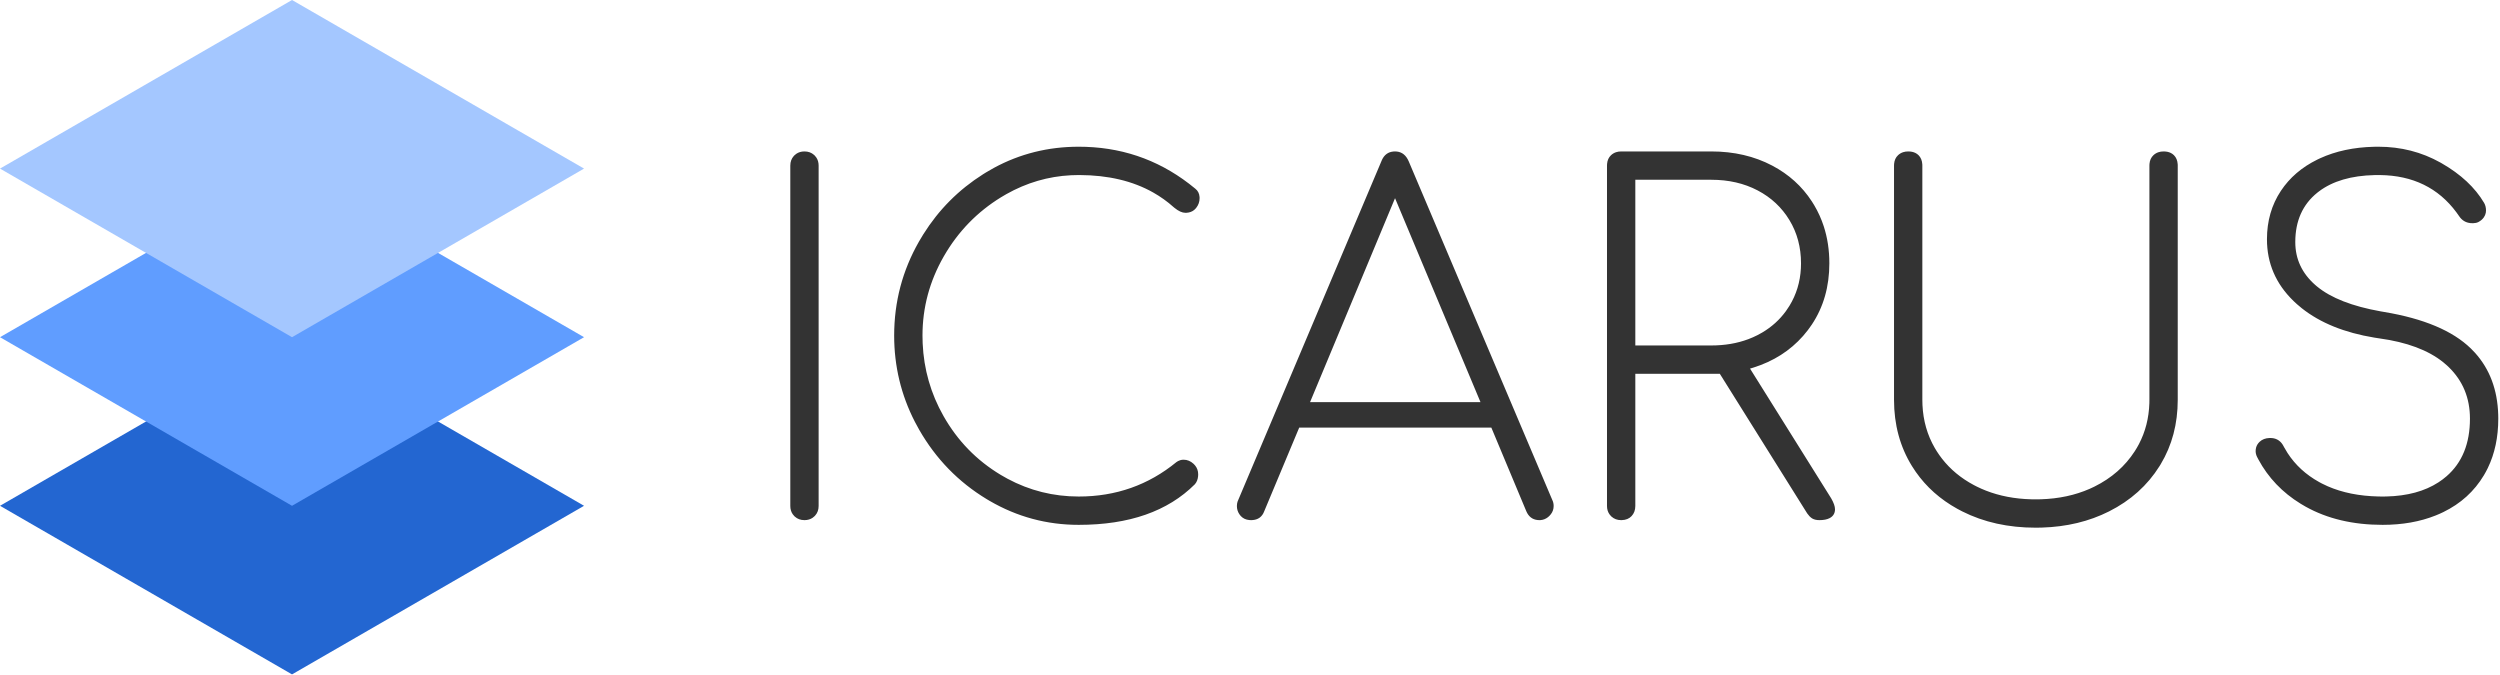
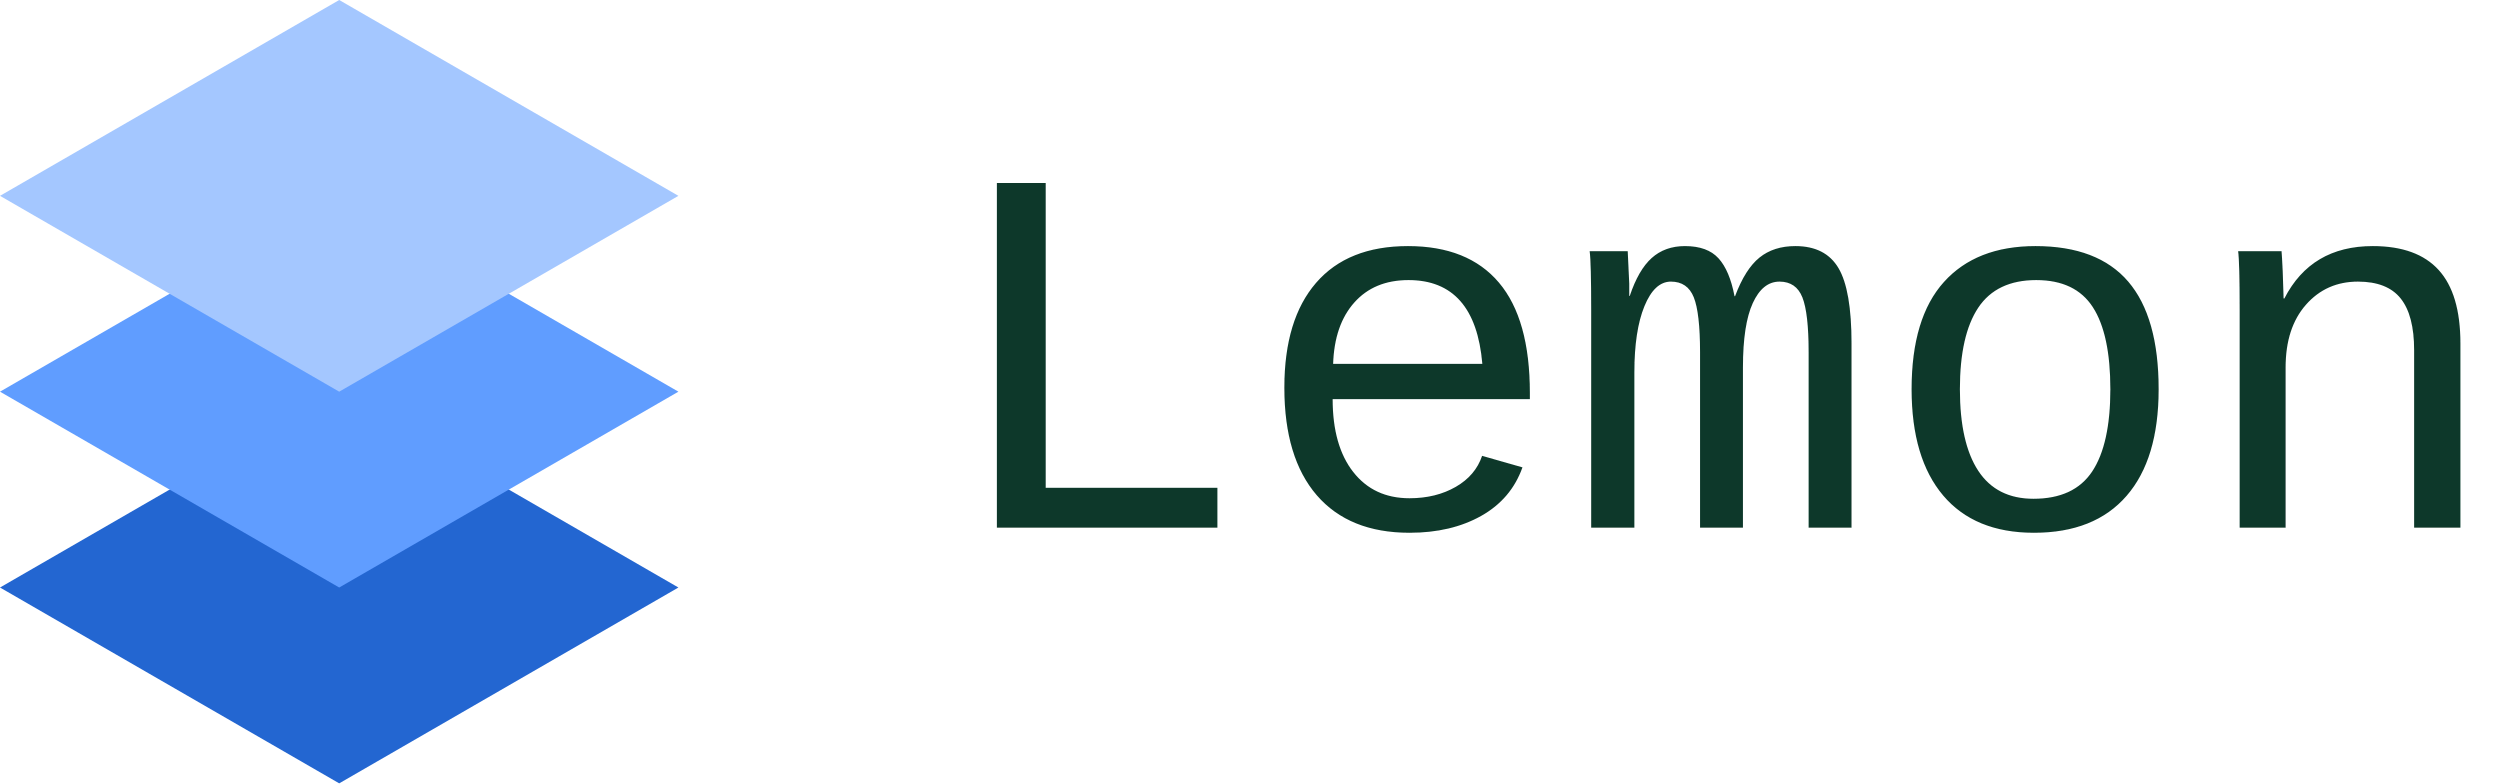
- <svg xmlns="http://www.w3.org/2000/svg" version="1.1" width="949" height="256" viewbox="0 0 949 256">
-   <path fill="#2366d1" d="M110.851 128L221.703 192L110.851 256L0 192Z" />
-   <path fill="#609dff" d="M110.851 64L221.703 128L110.851 192L0 128Z" />
-   <path fill="#a4c7ff" d="M110.851 0L221.703 64L110.851 128L0 64Z" />
-   <g transform="translate(300, 55.695), scale(0.7)" fill="#333">
-     <path d="M 613.888 10.24 L 613.888 137.216 A 60.705 60.705 0 0 0 613.954 140.055 Q 614.553 152.847 620.602 163.316 A 50.135 50.135 0 0 0 621.696 165.12 A 51.598 51.598 0 0 0 624.562 169.185 Q 631.357 177.897 641.762 183.449 A 63.11 63.11 0 0 0 643.456 184.32 A 61.649 61.649 0 0 0 648.369 186.492 Q 659.467 190.833 672.846 191.198 A 90.809 90.809 0 0 0 675.328 191.232 A 90.563 90.563 0 0 0 678.104 191.19 Q 692.78 190.74 704.7 185.489 A 61.259 61.259 0 0 0 707.2 184.32 Q 721.152 177.408 729.088 165.12 A 49.502 49.502 0 0 0 731.322 161.299 Q 736.63 151.203 736.997 139.036 A 60.335 60.335 0 0 0 737.024 137.216 L 737.024 10.24 A 10.857 10.857 0 0 1 737.062 9.315 Q 737.313 6.384 739.2 4.608 A 7.256 7.256 0 0 1 741.925 2.981 Q 743.196 2.56 744.704 2.56 Q 746.956 2.56 748.602 3.369 A 6.472 6.472 0 0 1 750.336 4.608 Q 752.167 6.439 752.361 9.499 A 11.729 11.729 0 0 1 752.384 10.24 L 752.384 137.216 Q 752.384 156.807 743.135 172.194 A 64.077 64.077 0 0 1 742.528 173.184 Q 732.672 188.928 715.136 197.76 Q 698.912 205.931 678.635 206.543 A 109.71 109.71 0 0 1 675.328 206.592 Q 653.056 206.592 635.52 197.76 A 77.835 77.835 0 0 1 632.828 196.338 Q 618.963 188.661 610.337 176.346 A 65.778 65.778 0 0 1 608.256 173.184 Q 598.528 157.44 598.528 137.216 L 598.528 10.24 A 10.857 10.857 0 0 1 598.566 9.315 Q 598.817 6.384 600.704 4.608 A 7.256 7.256 0 0 1 603.429 2.981 Q 604.7 2.56 606.208 2.56 Q 608.46 2.56 610.106 3.369 A 6.472 6.472 0 0 1 611.84 4.608 Q 613.671 6.439 613.865 9.499 A 11.729 11.729 0 0 1 613.888 10.24 Z M 895.488 8.96 A 69.507 69.507 0 0 0 894.88 8.615 Q 879.509 0 861.184 0 A 100.005 100.005 0 0 0 858.79 0.028 Q 842.342 0.422 829.568 6.272 A 61.75 61.75 0 0 0 828.078 6.979 Q 815.456 13.172 808.32 23.936 Q 800.768 35.328 800.768 50.176 Q 800.768 69.697 815.175 83.659 A 59.222 59.222 0 0 0 817.024 85.376 A 60.63 60.63 0 0 0 819.68 87.606 Q 834.727 99.526 859.059 103.529 A 133.91 133.91 0 0 0 861.696 103.936 Q 884.116 107.004 896.419 116.925 A 41.61 41.61 0 0 1 898.432 118.656 A 43.592 43.592 0 0 1 899.28 119.455 Q 910.848 130.653 910.848 147.456 Q 910.848 167.68 898.176 178.688 A 39.281 39.281 0 0 1 893.72 182.034 Q 882.522 189.266 865.531 189.672 A 85.481 85.481 0 0 1 863.488 189.696 A 102.18 102.18 0 0 1 861.3 189.673 Q 845.567 189.336 833.654 184.112 A 55.097 55.097 0 0 1 830.592 182.656 A 56.619 56.619 0 0 1 829.066 181.842 Q 818.274 175.871 811.94 166.114 A 47.528 47.528 0 0 1 809.984 162.816 A 12.115 12.115 0 0 0 809.808 162.46 Q 807.734 158.428 803.571 158.002 A 9.942 9.942 0 0 0 802.56 157.952 A 12.194 12.194 0 0 0 802.217 157.957 Q 798.871 158.051 796.8 160 A 7.449 7.449 0 0 0 796.119 160.731 Q 794.934 162.191 794.688 164.094 A 8.003 8.003 0 0 0 794.624 165.12 A 6.218 6.218 0 0 0 794.708 166.137 Q 794.803 166.708 795.004 167.28 A 7.895 7.895 0 0 0 795.392 168.192 A 65.044 65.044 0 0 0 796.099 169.546 Q 804.091 184.419 819.055 193.615 A 74.4 74.4 0 0 0 821.76 195.2 Q 839.424 205.056 863.488 205.056 Q 879.548 205.056 892.299 199.951 A 62.036 62.036 0 0 0 896.384 198.144 Q 910.592 191.232 918.4 178.176 A 51.186 51.186 0 0 0 920.533 174.225 Q 926.208 162.515 926.208 147.456 A 72.811 72.811 0 0 0 926.178 145.354 Q 925.592 125.061 913.589 111.755 A 49.8 49.8 0 0 0 911.36 109.44 Q 896.512 94.976 864.256 89.6 A 157.882 157.882 0 0 1 862.446 89.288 Q 839.242 85.142 827.904 75.776 A 41.218 41.218 0 0 1 826.977 74.987 Q 816.128 65.472 816.128 51.712 A 49.293 49.293 0 0 1 816.128 51.578 Q 816.175 34.522 828.032 24.96 A 35.234 35.234 0 0 1 828.891 24.289 Q 840.118 15.794 859.213 15.381 A 91.194 91.194 0 0 1 861.184 15.36 A 73.044 73.044 0 0 1 862.037 15.365 Q 888.747 15.677 903.514 35.593 A 59.37 59.37 0 0 1 904.96 37.632 Q 907.22 41.022 911.076 41.419 A 10.261 10.261 0 0 0 912.128 41.472 A 14.543 14.543 0 0 0 912.743 41.459 Q 914.336 41.392 915.2 40.96 A 10.655 10.655 0 0 0 915.336 40.891 Q 916.348 40.366 917.135 39.681 A 7.607 7.607 0 0 0 918.4 38.272 Q 919.197 37.122 919.442 35.787 A 6.761 6.761 0 0 0 919.552 34.56 Q 919.552 32.256 918.528 30.464 Q 911.104 17.92 895.488 8.96 Z M 160.311 0.068 A 110.648 110.648 0 0 0 156.416 0 Q 131.565 0 110.402 11.483 A 99.343 99.343 0 0 0 106.112 13.952 A 109.009 109.009 0 0 0 104.543 14.926 Q 84.677 27.489 72.14 47.479 A 111.393 111.393 0 0 0 69.76 51.456 Q 56.32 75.008 56.32 102.4 Q 56.32 127.331 67.56 149.187 A 107.592 107.592 0 0 0 69.888 153.472 Q 83.456 177.152 106.496 191.104 A 103.444 103.444 0 0 0 108.082 192.045 Q 130.459 205.056 156.416 205.056 Q 197.376 205.056 219.392 183.04 Q 220.918 181.296 221.145 178.624 A 11.364 11.364 0 0 0 221.184 177.664 Q 221.184 174.906 219.514 172.852 A 8.614 8.614 0 0 0 218.752 172.032 A 10.501 10.501 0 0 0 218.638 171.925 Q 216.248 169.728 213.248 169.728 A 6.244 6.244 0 0 0 211.549 169.961 Q 210.906 170.141 210.291 170.463 A 7.508 7.508 0 0 0 209.408 171.008 Q 186.624 189.696 156.416 189.696 Q 135.765 189.696 117.743 180.022 A 87.237 87.237 0 0 1 114.048 177.92 Q 94.464 166.144 83.072 146.048 Q 72.704 127.758 71.772 106.604 A 95.549 95.549 0 0 1 71.68 102.4 Q 71.68 79.616 83.2 59.52 A 97.348 97.348 0 0 1 83.35 59.26 Q 94.847 39.346 114.304 27.392 A 88.056 88.056 0 0 1 117.155 25.713 Q 133.663 16.406 152.218 15.466 A 82.911 82.911 0 0 1 156.416 15.36 A 117.212 117.212 0 0 1 156.817 15.361 Q 180.184 15.441 196.829 24.848 A 63.01 63.01 0 0 1 207.872 32.768 A 23.034 23.034 0 0 0 208.339 33.158 Q 211.641 35.84 214.272 35.84 A 9.974 9.974 0 0 0 214.911 35.82 Q 217.343 35.664 219.009 34.296 A 6.873 6.873 0 0 0 219.904 33.408 A 9.994 9.994 0 0 0 220.133 33.126 Q 221.952 30.799 221.952 27.904 A 8.988 8.988 0 0 0 221.929 27.259 Q 221.724 24.398 219.648 22.784 A 110.881 110.881 0 0 0 219.543 22.697 Q 193.686 1.244 160.311 0.068 Z M 551.168 198.4 L 504.064 123.136 L 499.456 123.136 L 458.24 123.136 L 458.24 194.816 Q 458.24 198.144 456.192 200.32 Q 454.232 202.403 450.865 202.492 A 11.487 11.487 0 0 1 450.56 202.496 Q 447.452 202.496 445.349 200.598 A 7.871 7.871 0 0 1 445.056 200.32 A 7.525 7.525 0 0 1 444.182 199.275 Q 442.889 197.403 442.88 194.85 A 10.179 10.179 0 0 1 442.88 194.816 L 442.88 10.24 A 10.857 10.857 0 0 1 442.918 9.315 Q 443.169 6.384 445.056 4.608 A 7.256 7.256 0 0 1 447.781 2.981 Q 449.052 2.56 450.56 2.56 L 499.456 2.56 Q 517.888 2.56 532.48 10.24 Q 545.954 17.332 553.971 29.662 A 58.968 58.968 0 0 1 555.264 31.744 A 56.737 56.737 0 0 1 560.414 43.13 Q 563.456 52.468 563.456 63.232 Q 563.456 82.2 553.946 96.465 A 56.692 56.692 0 0 1 551.808 99.456 A 58.849 58.849 0 0 1 549.212 102.618 Q 538.621 114.637 522.253 119.779 A 72.195 72.195 0 0 1 520.448 120.32 L 564.48 190.72 Q 566.528 194.304 566.528 196.608 A 6.599 6.599 0 0 1 566.478 197.436 Q 566.253 199.208 565.035 200.395 A 5.625 5.625 0 0 1 564.352 200.96 A 6.473 6.473 0 0 1 563.547 201.443 Q 561.472 202.496 558.08 202.496 Q 555.751 202.496 554.27 201.649 A 4.911 4.911 0 0 1 553.984 201.472 Q 552.654 200.585 551.515 198.93 A 14.447 14.447 0 0 1 551.168 198.4 Z M 399.104 197.632 L 380.16 152.32 L 275.968 152.32 L 257.024 197.632 Q 255.324 202.248 250.396 202.483 A 11.297 11.297 0 0 1 249.856 202.496 A 10.258 10.258 0 0 1 248.931 202.455 Q 246.143 202.203 244.4 200.383 A 6.997 6.997 0 0 1 244.224 200.192 A 8.678 8.678 0 0 1 243.477 199.224 Q 242.176 197.264 242.176 194.816 A 7.805 7.805 0 0 1 242.282 193.521 A 7.181 7.181 0 0 1 242.944 191.488 L 320.512 7.936 A 12.196 12.196 0 0 1 320.852 7.129 Q 322.805 2.936 327.14 2.591 A 10.038 10.038 0 0 1 327.936 2.56 A 9.004 9.004 0 0 1 328.947 2.615 Q 333.29 3.106 335.36 7.936 L 413.184 191.488 Q 413.952 193.024 413.952 194.816 A 7.64 7.64 0 0 1 413.846 196.101 Q 413.457 198.383 411.648 200.192 A 9.044 9.044 0 0 1 410.871 200.886 Q 409.083 202.303 406.879 202.473 A 7.908 7.908 0 0 1 406.272 202.496 A 9.93 9.93 0 0 1 405.339 202.453 Q 400.96 202.04 399.104 197.632 Z M 15.36 10.24 L 15.36 194.816 Q 15.36 197.924 13.462 200.027 A 7.871 7.871 0 0 1 13.184 200.32 A 7.525 7.525 0 0 1 12.139 201.194 Q 10.267 202.487 7.714 202.496 A 10.179 10.179 0 0 1 7.68 202.496 Q 4.572 202.496 2.469 200.598 A 7.871 7.871 0 0 1 2.176 200.32 A 7.525 7.525 0 0 1 1.302 199.275 Q 0.009 197.403 0 194.85 A 10.179 10.179 0 0 1 0 194.816 L 0 10.24 Q 0 7.132 1.898 5.029 A 7.871 7.871 0 0 1 2.176 4.736 A 7.525 7.525 0 0 1 3.221 3.862 Q 5.093 2.569 7.646 2.56 A 10.179 10.179 0 0 1 7.68 2.56 Q 10.788 2.56 12.891 4.458 A 7.871 7.871 0 0 1 13.184 4.736 A 7.525 7.525 0 0 1 14.058 5.781 Q 15.351 7.653 15.36 10.206 A 10.179 10.179 0 0 1 15.36 10.24 Z M 281.856 138.496 L 374.272 138.496 L 327.936 27.904 L 281.856 138.496 Z M 458.24 107.776 L 499.456 107.776 Q 510.418 107.776 519.519 104.362 A 48.175 48.175 0 0 0 524.544 102.144 A 47.471 47.471 0 0 0 527.059 100.761 Q 534.75 96.219 539.878 89.183 A 43.678 43.678 0 0 0 541.824 86.272 Q 547.436 77.109 548.027 65.896 A 50.673 50.673 0 0 0 548.096 63.232 Q 548.096 50.176 541.824 39.808 Q 535.552 29.44 524.544 23.68 Q 513.536 17.92 499.456 17.92 L 458.24 17.92 L 458.24 107.776 Z" vector-effect="non-scaling-stroke" />
+ <svg xmlns="http://www.w3.org/2000/svg" width="817" height="256">
+   <defs>
+     <filter height="200%" width="200%" y="-50%" x="-50%" id="svg_6_blur">
+       <feGaussianBlur stdDeviation="0" in="SourceGraphic" />
+     </filter>
+   </defs>
+   <g>
+     <rect fill="none" id="canvas_background" height="258" width="819" y="-1" x="-1" />
+   </g>
+   <g>
+     <path id="svg_1" d="m110.851,128l110.851,64l-110.851,64l-110.851,-64l110.851,-64z" fill="#2366d1" />
+     <path id="svg_2" d="m110.851,64l110.851,64l-110.851,64l-110.851,-64l110.851,-64z" fill="#609dff" />
+     <path id="svg_3" d="m110.851,0l110.851,64l-110.851,64l-110.851,-64l110.851,-64z" fill="#a4c7ff" />
+     <text font-weight="normal" font-style="normal" filter="url(#svg_6_blur)" xml:space="preserve" text-anchor="start" font-family="'Courier New', Courier, monospace" font-size="171" id="svg_6" y="172.438" x="306" stroke-width="0" stroke="#000" fill="#0C372C">Lemon</text>
  </g>
</svg>
